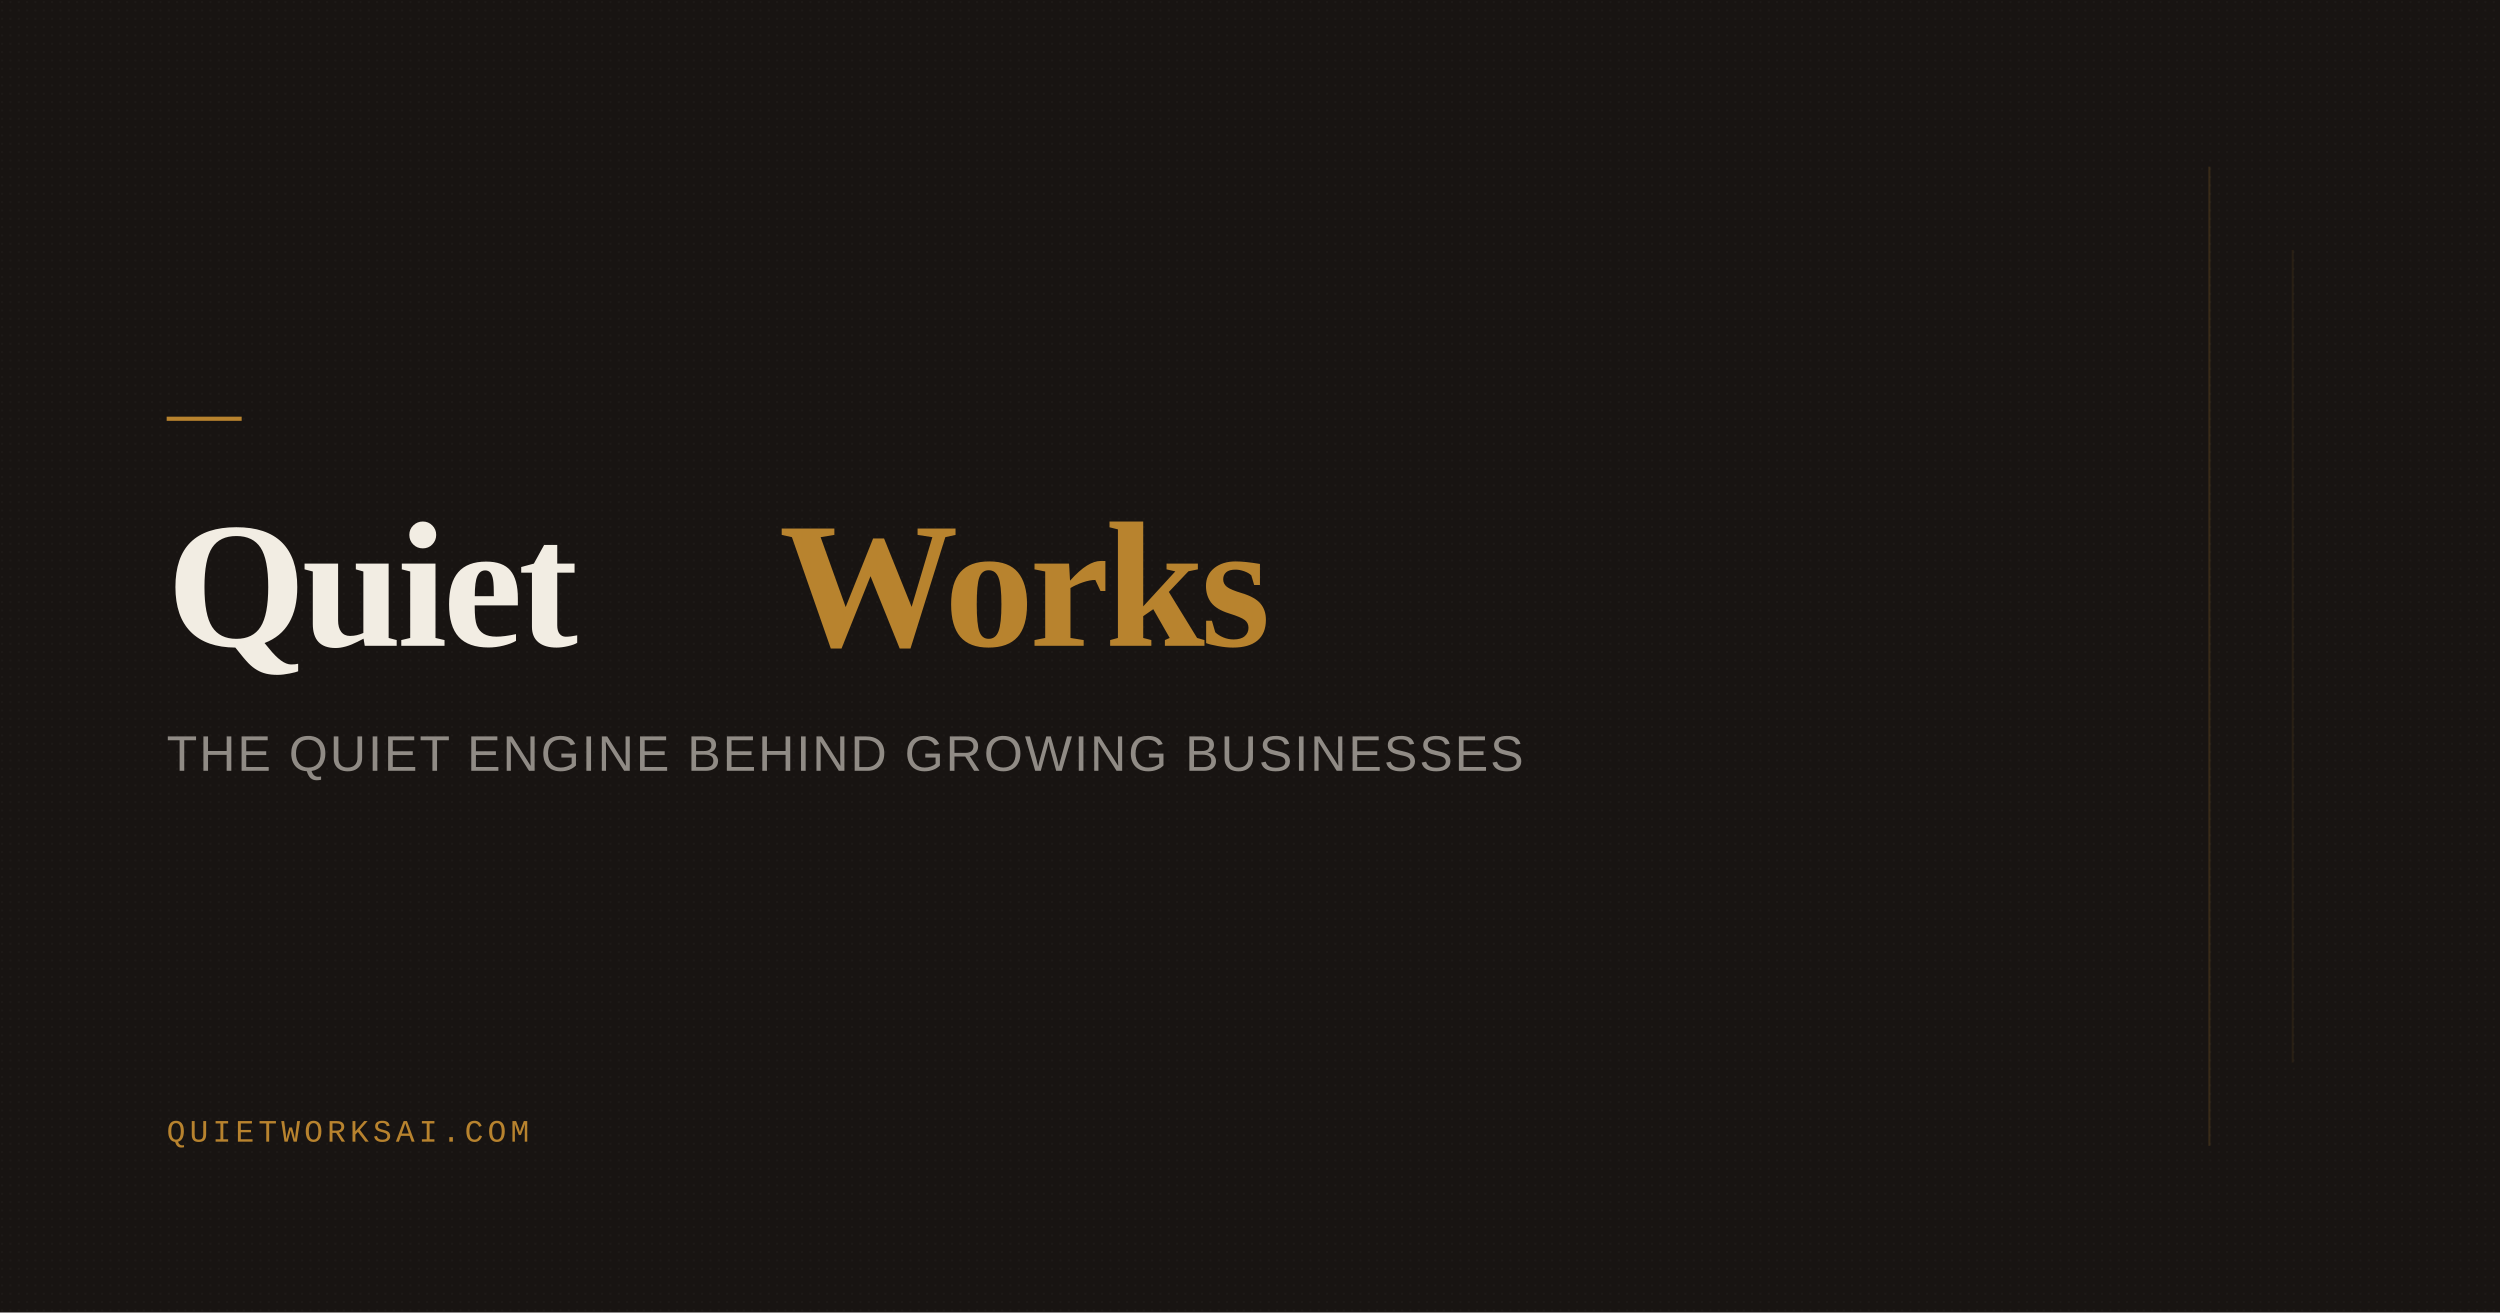
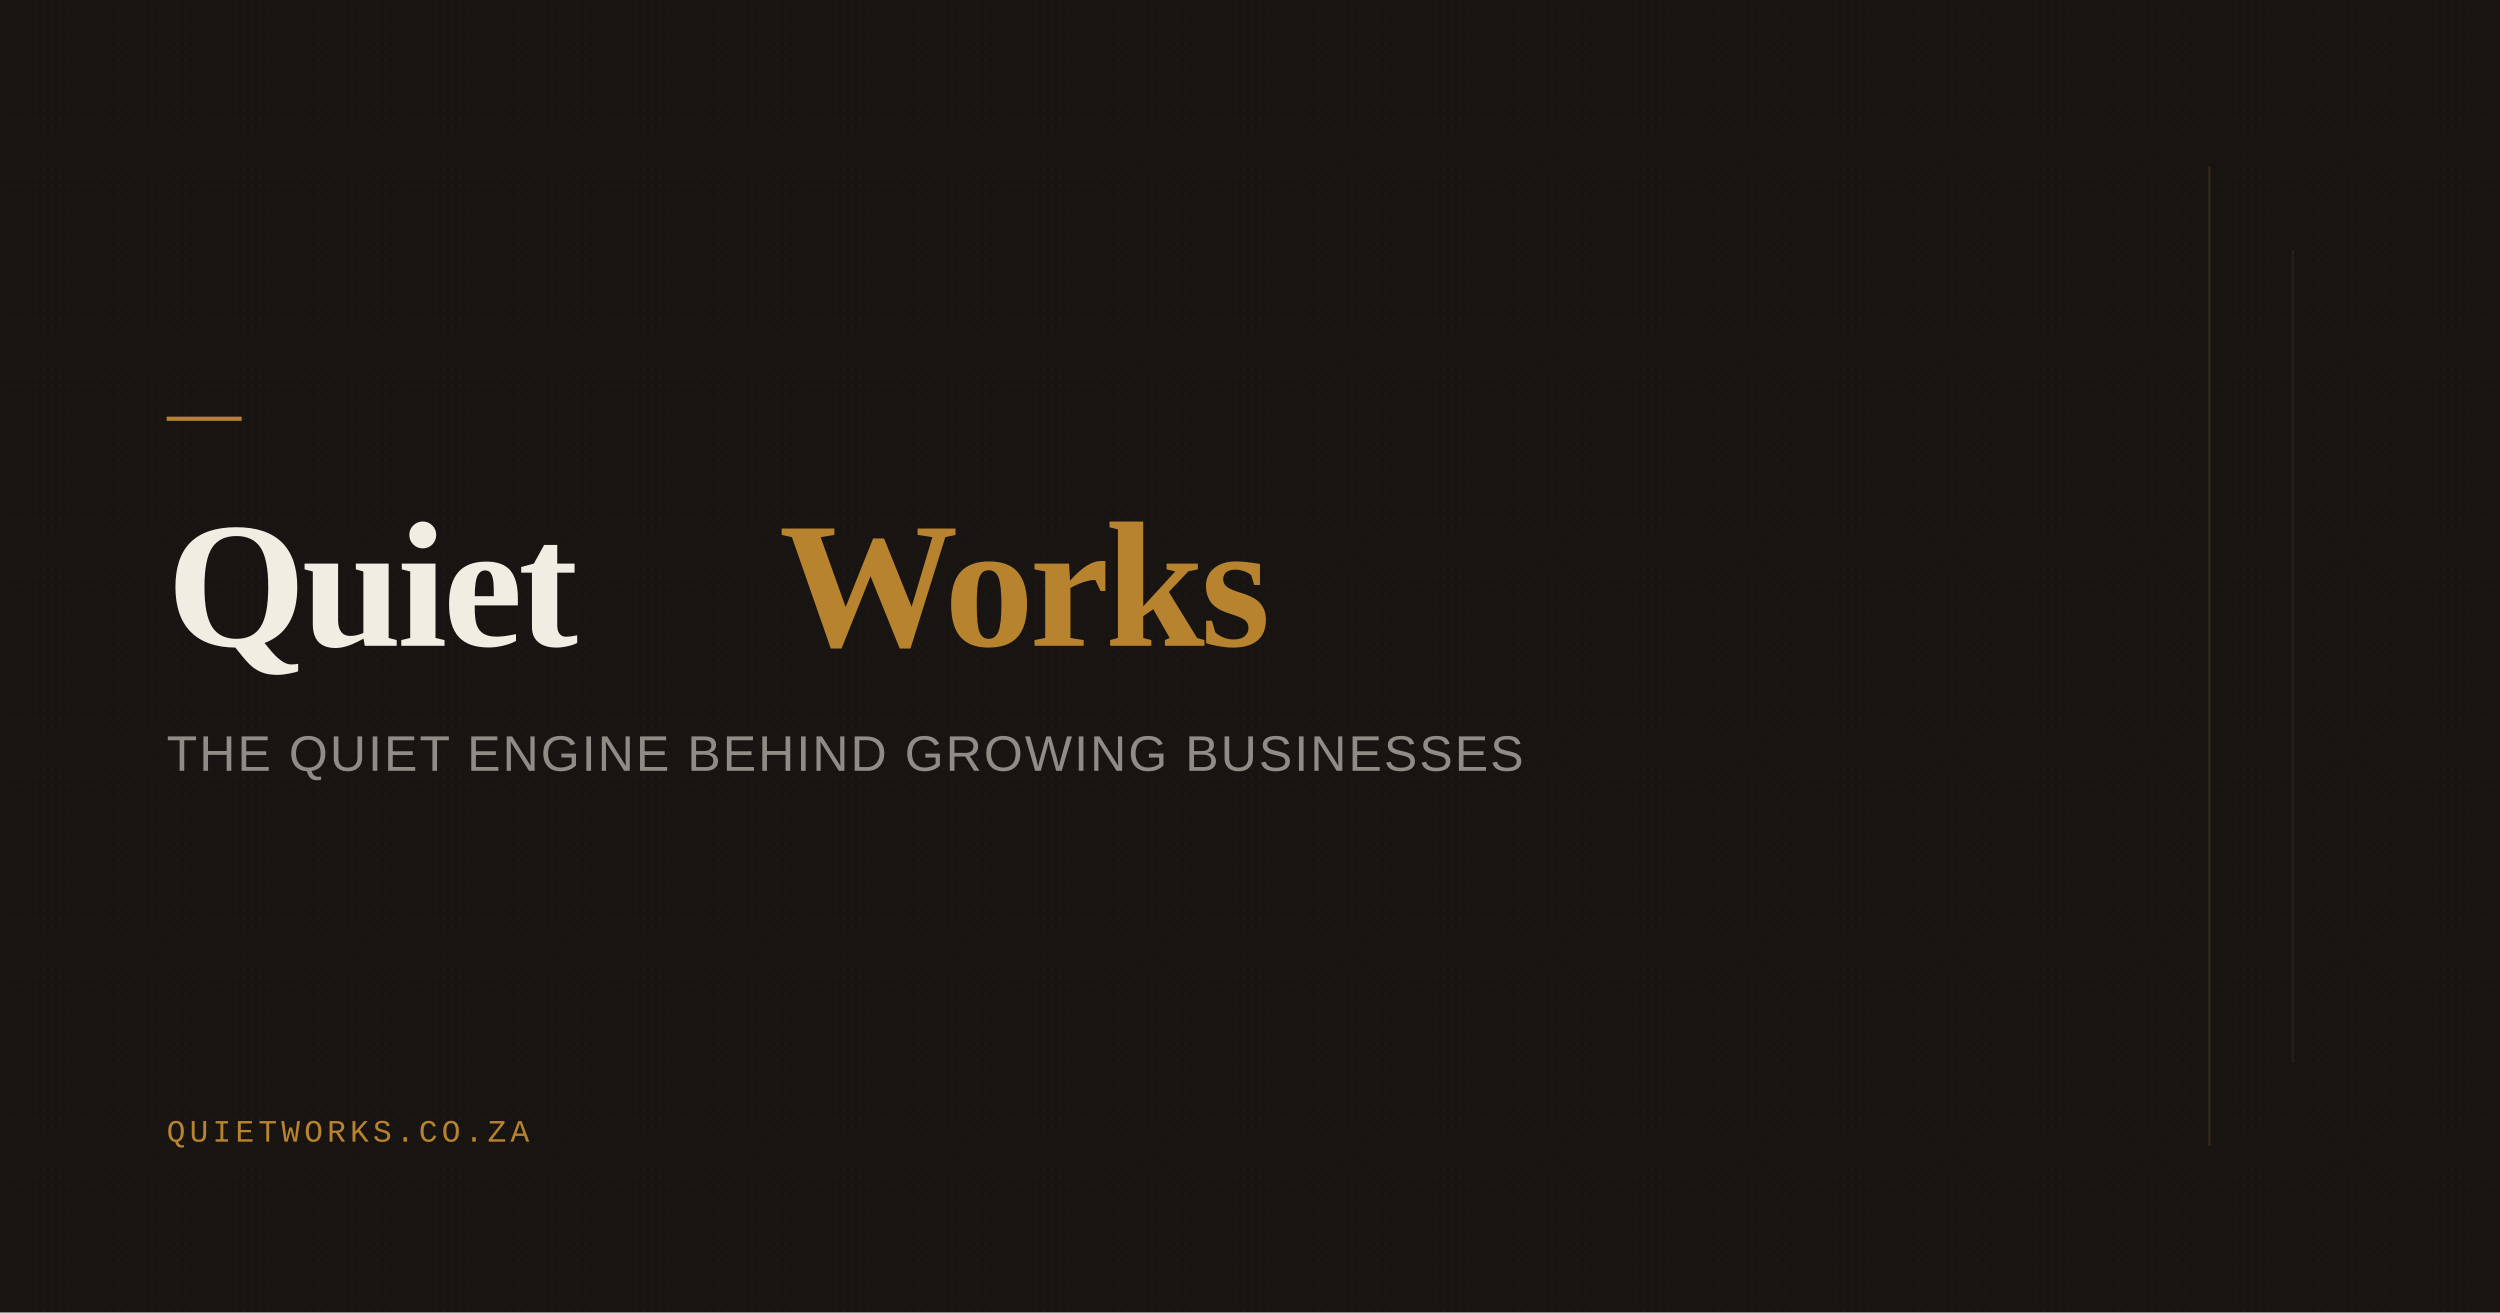
<svg xmlns="http://www.w3.org/2000/svg" width="1200" height="630" viewBox="0 0 1200 630">
  <rect width="1200" height="630" fill="#181412" />
  <rect width="1200" height="630" fill="url(#grain)" opacity="0.03" />
  <defs>
    <pattern id="grain" x="0" y="0" width="4" height="4" patternUnits="userSpaceOnUse">
      <circle cx="1" cy="1" r="0.5" fill="#F2EDE3" />
    </pattern>
  </defs>
  <rect x="80" y="200" width="36" height="2" fill="#B8832E" />
  <text x="80" y="310" font-family="Georgia, 'Times New Roman', serif" font-size="86" font-weight="700" fill="#F2EDE3" letter-spacing="-2">Quiet</text>
  <text x="374" y="310" font-family="Georgia, 'Times New Roman', serif" font-size="86" font-weight="700" fill="#B8832E" letter-spacing="-2">Works</text>
  <text x="80" y="370" font-family="Arial, Helvetica, sans-serif" font-size="24" font-weight="400" fill="rgba(242,237,227,0.55)" letter-spacing="1">THE QUIET ENGINE BEHIND GROWING BUSINESSES</text>
-   <text x="80" y="548" font-family="'Courier New', monospace" font-size="15" fill="#B8832E" letter-spacing="2">QUIETWORKSAI.COM</text>
+   <text x="80" y="548" font-family="'Courier New', monospace" font-size="15" fill="#B8832E" letter-spacing="2">QUIETWORKS.CO.ZA</text>
  <rect x="1060" y="80" width="1" height="470" fill="rgba(184,131,46,0.2)" />
  <rect x="1100" y="120" width="1" height="390" fill="rgba(184,131,46,0.1)" />
</svg>
